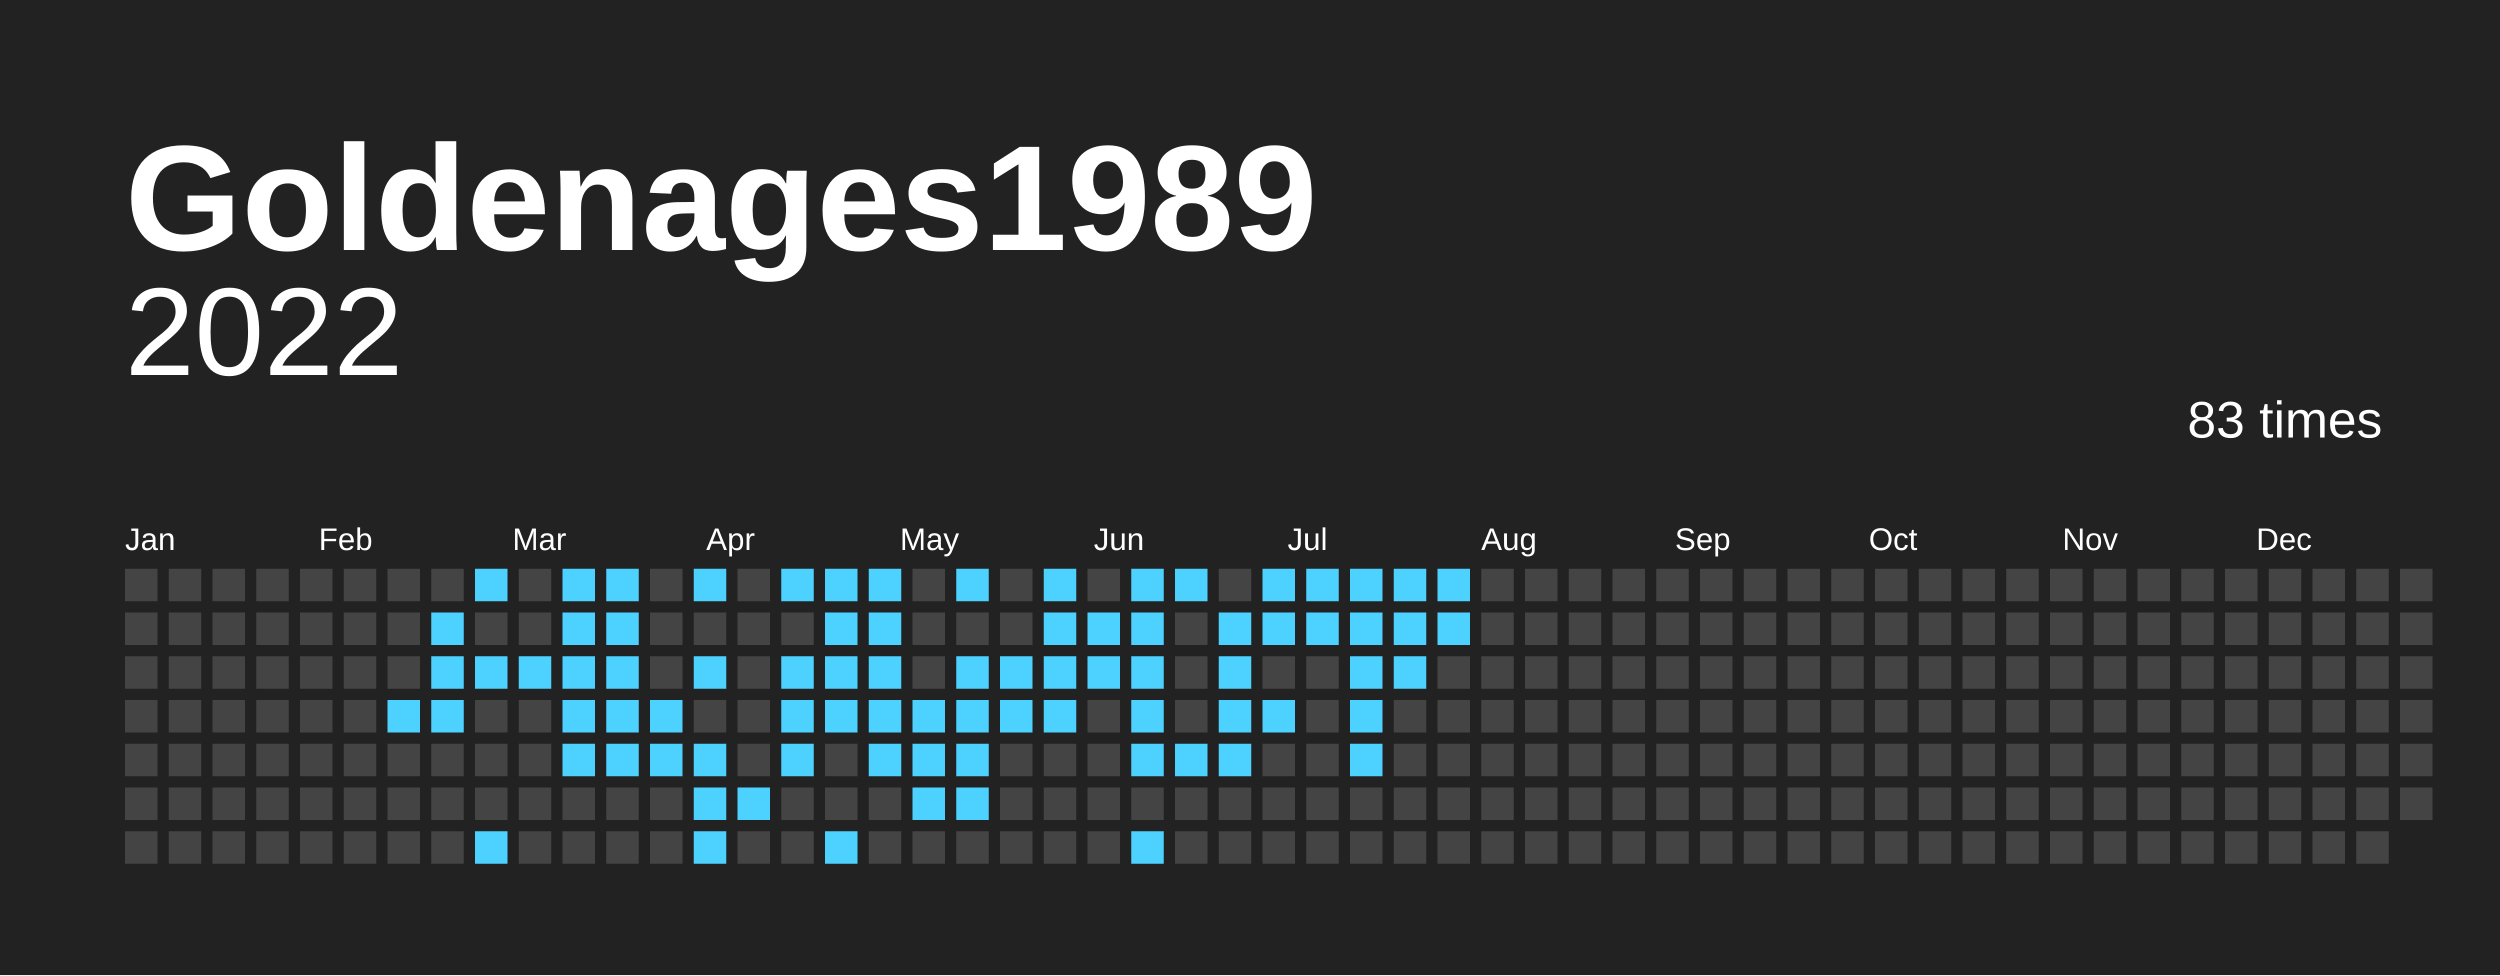
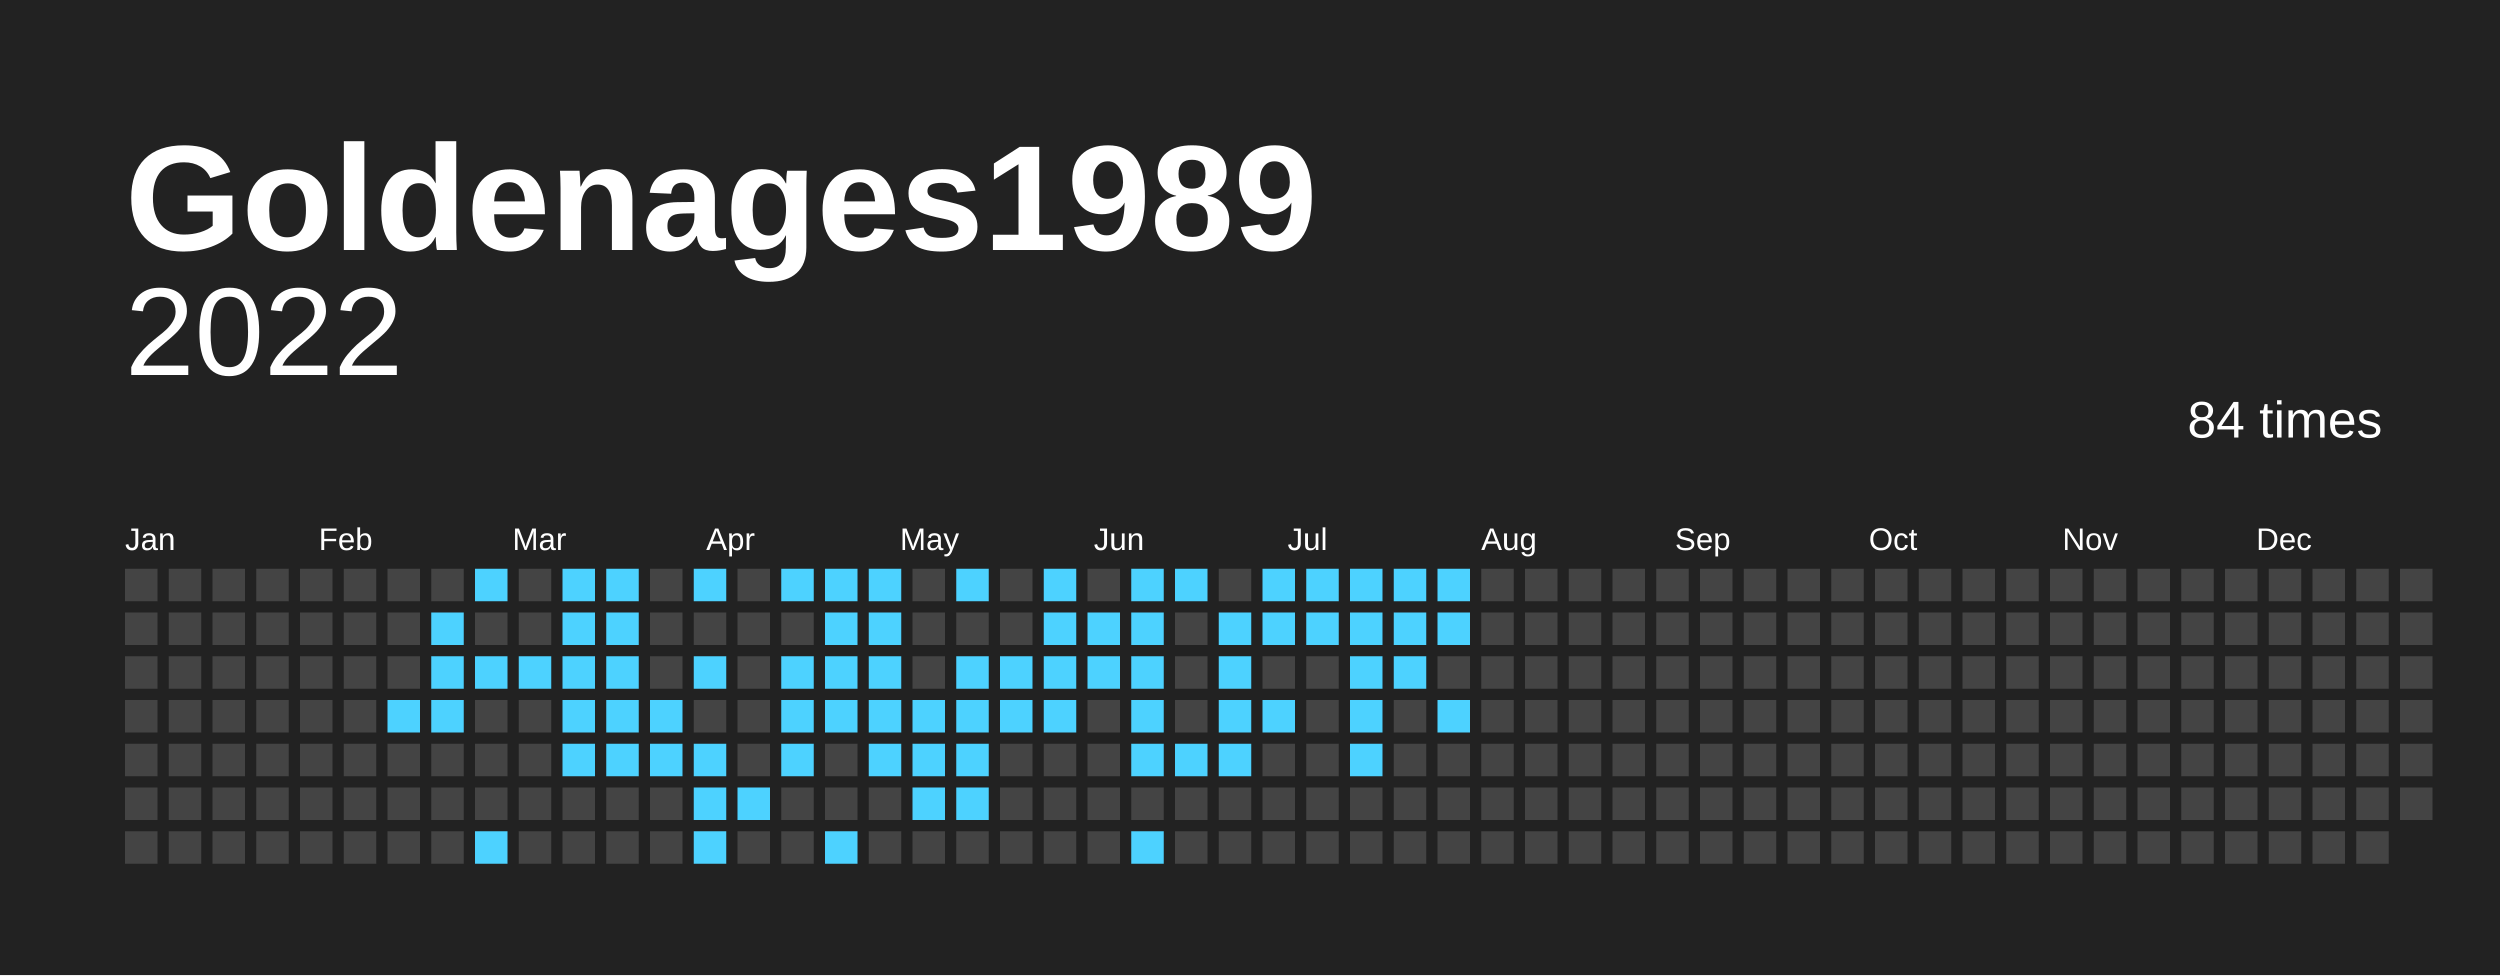
<svg xmlns="http://www.w3.org/2000/svg" baseProfile="full" height="78mm" version="1.1" viewBox="0,0,200,78" width="200mm">
  <defs />
  <rect fill="#222222" height="78" width="200" x="0" y="0" />
  <text fill="#FFFFFF" style="font-size:12px; font-family:Arial; font-weight:bold;" x="10" y="20">Goldenages1989</text>
  <text alignment-baseline="hanging" fill="#FFFFFF" style="font-size:10.0px; font-family:Arial;" x="10" y="30">2022</text>
-   <text alignment-baseline="hanging" fill="#FFFFFF" style="font-size:4.125px; font-family:Arial;" x="175" y="35">83 times</text>
+   <text alignment-baseline="hanging" fill="#FFFFFF" style="font-size:4.125px; font-family:Arial;" x="175" y="35">84 times</text>
  <text fill="#FFFFFF" style="font-size:2.5px; font-family:Arial" x="10.0" y="44">Jan</text>
  <text fill="#FFFFFF" style="font-size:2.5px; font-family:Arial" x="25.5" y="44">Feb</text>
  <text fill="#FFFFFF" style="font-size:2.5px; font-family:Arial" x="41.0" y="44">Mar</text>
  <text fill="#FFFFFF" style="font-size:2.5px; font-family:Arial" x="56.5" y="44">Apr</text>
  <text fill="#FFFFFF" style="font-size:2.5px; font-family:Arial" x="72.0" y="44">May</text>
  <text fill="#FFFFFF" style="font-size:2.5px; font-family:Arial" x="87.5" y="44">Jun</text>
  <text fill="#FFFFFF" style="font-size:2.5px; font-family:Arial" x="103.0" y="44">Jul</text>
  <text fill="#FFFFFF" style="font-size:2.5px; font-family:Arial" x="118.5" y="44">Aug</text>
  <text fill="#FFFFFF" style="font-size:2.5px; font-family:Arial" x="134.0" y="44">Sep</text>
  <text fill="#FFFFFF" style="font-size:2.5px; font-family:Arial" x="149.5" y="44">Oct</text>
  <text fill="#FFFFFF" style="font-size:2.5px; font-family:Arial" x="165.0" y="44">Nov</text>
  <text fill="#FFFFFF" style="font-size:2.5px; font-family:Arial" x="180.5" y="44">Dec</text>
  <rect fill="#444444" height="2.6" width="2.6" x="10.0" y="45.5" />
  <rect fill="#444444" height="2.6" width="2.6" x="10.0" y="49.0" />
  <rect fill="#444444" height="2.6" width="2.6" x="10.0" y="52.5" />
  <rect fill="#444444" height="2.6" width="2.6" x="10.0" y="56.0" />
  <rect fill="#444444" height="2.6" width="2.6" x="10.0" y="59.5" />
  <rect fill="#444444" height="2.6" width="2.6" x="10.0" y="63.0" />
  <rect fill="#444444" height="2.6" width="2.6" x="10.0" y="66.5" />
  <rect fill="#444444" height="2.6" width="2.6" x="13.5" y="45.5" />
  <rect fill="#444444" height="2.6" width="2.6" x="13.5" y="49.0" />
  <rect fill="#444444" height="2.6" width="2.6" x="13.5" y="52.5" />
  <rect fill="#444444" height="2.6" width="2.6" x="13.5" y="56.0" />
  <rect fill="#444444" height="2.6" width="2.6" x="13.5" y="59.5" />
  <rect fill="#444444" height="2.6" width="2.6" x="13.5" y="63.0" />
  <rect fill="#444444" height="2.6" width="2.6" x="13.5" y="66.5" />
  <rect fill="#444444" height="2.6" width="2.6" x="17.0" y="45.5" />
  <rect fill="#444444" height="2.6" width="2.6" x="17.0" y="49.0" />
  <rect fill="#444444" height="2.6" width="2.6" x="17.0" y="52.5" />
  <rect fill="#444444" height="2.6" width="2.6" x="17.0" y="56.0" />
  <rect fill="#444444" height="2.6" width="2.6" x="17.0" y="59.5" />
  <rect fill="#444444" height="2.6" width="2.6" x="17.0" y="63.0" />
  <rect fill="#444444" height="2.6" width="2.6" x="17.0" y="66.5" />
  <rect fill="#444444" height="2.6" width="2.6" x="20.5" y="45.5" />
  <rect fill="#444444" height="2.6" width="2.6" x="20.5" y="49.0" />
  <rect fill="#444444" height="2.6" width="2.6" x="20.5" y="52.5" />
  <rect fill="#444444" height="2.6" width="2.6" x="20.5" y="56.0" />
  <rect fill="#444444" height="2.6" width="2.6" x="20.5" y="59.5" />
  <rect fill="#444444" height="2.6" width="2.6" x="20.5" y="63.0" />
  <rect fill="#444444" height="2.6" width="2.6" x="20.5" y="66.5" />
  <rect fill="#444444" height="2.6" width="2.6" x="24.0" y="45.5" />
  <rect fill="#444444" height="2.6" width="2.6" x="24.0" y="49.0" />
  <rect fill="#444444" height="2.6" width="2.6" x="24.0" y="52.5" />
  <rect fill="#444444" height="2.6" width="2.6" x="24.0" y="56.0" />
  <rect fill="#444444" height="2.6" width="2.6" x="24.0" y="59.5" />
  <rect fill="#444444" height="2.6" width="2.6" x="24.0" y="63.0" />
  <rect fill="#444444" height="2.6" width="2.6" x="24.0" y="66.5" />
  <rect fill="#444444" height="2.6" width="2.6" x="27.5" y="45.5" />
  <rect fill="#444444" height="2.6" width="2.6" x="27.5" y="49.0" />
  <rect fill="#444444" height="2.6" width="2.6" x="27.5" y="52.5" />
  <rect fill="#444444" height="2.6" width="2.6" x="27.5" y="56.0" />
  <rect fill="#444444" height="2.6" width="2.6" x="27.5" y="59.5" />
  <rect fill="#444444" height="2.6" width="2.6" x="27.5" y="63.0" />
  <rect fill="#444444" height="2.6" width="2.6" x="27.5" y="66.5" />
  <rect fill="#444444" height="2.6" width="2.6" x="31.0" y="45.5" />
  <rect fill="#444444" height="2.6" width="2.6" x="31.0" y="49.0" />
  <rect fill="#444444" height="2.6" width="2.6" x="31.0" y="52.5" />
  <rect fill="#4DD2FF" height="2.6" width="2.6" x="31.0" y="56.0" />
  <rect fill="#444444" height="2.6" width="2.6" x="31.0" y="59.5" />
  <rect fill="#444444" height="2.6" width="2.6" x="31.0" y="63.0" />
  <rect fill="#444444" height="2.6" width="2.6" x="31.0" y="66.5" />
  <rect fill="#444444" height="2.6" width="2.6" x="34.5" y="45.5" />
  <rect fill="#4DD2FF" height="2.6" width="2.6" x="34.5" y="49.0" />
  <rect fill="#4DD2FF" height="2.6" width="2.6" x="34.5" y="52.5" />
  <rect fill="#4DD2FF" height="2.6" width="2.6" x="34.5" y="56.0" />
  <rect fill="#444444" height="2.6" width="2.6" x="34.5" y="59.5" />
  <rect fill="#444444" height="2.6" width="2.6" x="34.5" y="63.0" />
  <rect fill="#444444" height="2.6" width="2.6" x="34.5" y="66.5" />
  <rect fill="#4DD2FF" height="2.6" width="2.6" x="38.0" y="45.5" />
  <rect fill="#444444" height="2.6" width="2.6" x="38.0" y="49.0" />
  <rect fill="#4DD2FF" height="2.6" width="2.6" x="38.0" y="52.5" />
  <rect fill="#444444" height="2.6" width="2.6" x="38.0" y="56.0" />
  <rect fill="#444444" height="2.6" width="2.6" x="38.0" y="59.5" />
  <rect fill="#444444" height="2.6" width="2.6" x="38.0" y="63.0" />
  <rect fill="#4DD2FF" height="2.6" width="2.6" x="38.0" y="66.5" />
  <rect fill="#444444" height="2.6" width="2.6" x="41.5" y="45.5" />
  <rect fill="#444444" height="2.6" width="2.6" x="41.5" y="49.0" />
  <rect fill="#4DD2FF" height="2.6" width="2.6" x="41.5" y="52.5" />
  <rect fill="#444444" height="2.6" width="2.6" x="41.5" y="56.0" />
  <rect fill="#444444" height="2.6" width="2.6" x="41.5" y="59.5" />
  <rect fill="#444444" height="2.6" width="2.6" x="41.5" y="63.0" />
  <rect fill="#444444" height="2.6" width="2.6" x="41.5" y="66.5" />
  <rect fill="#4DD2FF" height="2.6" width="2.6" x="45.0" y="45.5" />
  <rect fill="#4DD2FF" height="2.6" width="2.6" x="45.0" y="49.0" />
  <rect fill="#4DD2FF" height="2.6" width="2.6" x="45.0" y="52.5" />
  <rect fill="#4DD2FF" height="2.6" width="2.6" x="45.0" y="56.0" />
  <rect fill="#4DD2FF" height="2.6" width="2.6" x="45.0" y="59.5" />
  <rect fill="#444444" height="2.6" width="2.6" x="45.0" y="63.0" />
  <rect fill="#444444" height="2.6" width="2.6" x="45.0" y="66.5" />
  <rect fill="#4DD2FF" height="2.6" width="2.6" x="48.5" y="45.5" />
  <rect fill="#4DD2FF" height="2.6" width="2.6" x="48.5" y="49.0" />
  <rect fill="#4DD2FF" height="2.6" width="2.6" x="48.5" y="52.5" />
  <rect fill="#4DD2FF" height="2.6" width="2.6" x="48.5" y="56.0" />
  <rect fill="#4DD2FF" height="2.6" width="2.6" x="48.5" y="59.5" />
  <rect fill="#444444" height="2.6" width="2.6" x="48.5" y="63.0" />
  <rect fill="#444444" height="2.6" width="2.6" x="48.5" y="66.5" />
  <rect fill="#444444" height="2.6" width="2.6" x="52.0" y="45.5" />
  <rect fill="#444444" height="2.6" width="2.6" x="52.0" y="49.0" />
  <rect fill="#444444" height="2.6" width="2.6" x="52.0" y="52.5" />
  <rect fill="#4DD2FF" height="2.6" width="2.6" x="52.0" y="56.0" />
  <rect fill="#4DD2FF" height="2.6" width="2.6" x="52.0" y="59.5" />
  <rect fill="#444444" height="2.6" width="2.6" x="52.0" y="63.0" />
  <rect fill="#444444" height="2.6" width="2.6" x="52.0" y="66.5" />
  <rect fill="#4DD2FF" height="2.6" width="2.6" x="55.5" y="45.5" />
  <rect fill="#444444" height="2.6" width="2.6" x="55.5" y="49.0" />
  <rect fill="#4DD2FF" height="2.6" width="2.6" x="55.5" y="52.5" />
  <rect fill="#444444" height="2.6" width="2.6" x="55.5" y="56.0" />
  <rect fill="#4DD2FF" height="2.6" width="2.6" x="55.5" y="59.5" />
  <rect fill="#4DD2FF" height="2.6" width="2.6" x="55.5" y="63.0" />
  <rect fill="#4DD2FF" height="2.6" width="2.6" x="55.5" y="66.5" />
  <rect fill="#444444" height="2.6" width="2.6" x="59.0" y="45.5" />
  <rect fill="#444444" height="2.6" width="2.6" x="59.0" y="49.0" />
  <rect fill="#444444" height="2.6" width="2.6" x="59.0" y="52.5" />
  <rect fill="#444444" height="2.6" width="2.6" x="59.0" y="56.0" />
  <rect fill="#444444" height="2.6" width="2.6" x="59.0" y="59.5" />
  <rect fill="#4DD2FF" height="2.6" width="2.6" x="59.0" y="63.0" />
  <rect fill="#444444" height="2.6" width="2.6" x="59.0" y="66.5" />
  <rect fill="#4DD2FF" height="2.6" width="2.6" x="62.5" y="45.5" />
  <rect fill="#444444" height="2.6" width="2.6" x="62.5" y="49.0" />
  <rect fill="#4DD2FF" height="2.6" width="2.6" x="62.5" y="52.5" />
  <rect fill="#4DD2FF" height="2.6" width="2.6" x="62.5" y="56.0" />
  <rect fill="#4DD2FF" height="2.6" width="2.6" x="62.5" y="59.5" />
  <rect fill="#444444" height="2.6" width="2.6" x="62.5" y="63.0" />
  <rect fill="#444444" height="2.6" width="2.6" x="62.5" y="66.5" />
  <rect fill="#4DD2FF" height="2.6" width="2.6" x="66.0" y="45.5" />
  <rect fill="#4DD2FF" height="2.6" width="2.6" x="66.0" y="49.0" />
  <rect fill="#4DD2FF" height="2.6" width="2.6" x="66.0" y="52.5" />
  <rect fill="#4DD2FF" height="2.6" width="2.6" x="66.0" y="56.0" />
  <rect fill="#444444" height="2.6" width="2.6" x="66.0" y="59.5" />
  <rect fill="#444444" height="2.6" width="2.6" x="66.0" y="63.0" />
  <rect fill="#4DD2FF" height="2.6" width="2.6" x="66.0" y="66.5" />
  <rect fill="#4DD2FF" height="2.6" width="2.6" x="69.5" y="45.5" />
  <rect fill="#4DD2FF" height="2.6" width="2.6" x="69.5" y="49.0" />
  <rect fill="#4DD2FF" height="2.6" width="2.6" x="69.5" y="52.5" />
  <rect fill="#4DD2FF" height="2.6" width="2.6" x="69.5" y="56.0" />
  <rect fill="#4DD2FF" height="2.6" width="2.6" x="69.5" y="59.5" />
  <rect fill="#444444" height="2.6" width="2.6" x="69.5" y="63.0" />
  <rect fill="#444444" height="2.6" width="2.6" x="69.5" y="66.5" />
  <rect fill="#444444" height="2.6" width="2.6" x="73.0" y="45.5" />
  <rect fill="#444444" height="2.6" width="2.6" x="73.0" y="49.0" />
  <rect fill="#444444" height="2.6" width="2.6" x="73.0" y="52.5" />
  <rect fill="#4DD2FF" height="2.6" width="2.6" x="73.0" y="56.0" />
  <rect fill="#4DD2FF" height="2.6" width="2.6" x="73.0" y="59.5" />
  <rect fill="#4DD2FF" height="2.6" width="2.6" x="73.0" y="63.0" />
  <rect fill="#444444" height="2.6" width="2.6" x="73.0" y="66.5" />
  <rect fill="#4DD2FF" height="2.6" width="2.6" x="76.5" y="45.5" />
  <rect fill="#444444" height="2.6" width="2.6" x="76.5" y="49.0" />
  <rect fill="#4DD2FF" height="2.6" width="2.6" x="76.5" y="52.5" />
  <rect fill="#4DD2FF" height="2.6" width="2.6" x="76.5" y="56.0" />
  <rect fill="#4DD2FF" height="2.6" width="2.6" x="76.5" y="59.5" />
  <rect fill="#4DD2FF" height="2.6" width="2.6" x="76.5" y="63.0" />
  <rect fill="#444444" height="2.6" width="2.6" x="76.5" y="66.5" />
  <rect fill="#444444" height="2.6" width="2.6" x="80.0" y="45.5" />
  <rect fill="#444444" height="2.6" width="2.6" x="80.0" y="49.0" />
  <rect fill="#4DD2FF" height="2.6" width="2.6" x="80.0" y="52.5" />
  <rect fill="#4DD2FF" height="2.6" width="2.6" x="80.0" y="56.0" />
  <rect fill="#444444" height="2.6" width="2.6" x="80.0" y="59.5" />
  <rect fill="#444444" height="2.6" width="2.6" x="80.0" y="63.0" />
  <rect fill="#444444" height="2.6" width="2.6" x="80.0" y="66.5" />
  <rect fill="#4DD2FF" height="2.6" width="2.6" x="83.5" y="45.5" />
  <rect fill="#4DD2FF" height="2.6" width="2.6" x="83.5" y="49.0" />
  <rect fill="#4DD2FF" height="2.6" width="2.6" x="83.5" y="52.5" />
  <rect fill="#4DD2FF" height="2.6" width="2.6" x="83.5" y="56.0" />
  <rect fill="#444444" height="2.6" width="2.6" x="83.5" y="59.5" />
  <rect fill="#444444" height="2.6" width="2.6" x="83.5" y="63.0" />
  <rect fill="#444444" height="2.6" width="2.6" x="83.5" y="66.5" />
  <rect fill="#444444" height="2.6" width="2.6" x="87.0" y="45.5" />
  <rect fill="#4DD2FF" height="2.6" width="2.6" x="87.0" y="49.0" />
  <rect fill="#4DD2FF" height="2.6" width="2.6" x="87.0" y="52.5" />
  <rect fill="#444444" height="2.6" width="2.6" x="87.0" y="56.0" />
  <rect fill="#444444" height="2.6" width="2.6" x="87.0" y="59.5" />
  <rect fill="#444444" height="2.6" width="2.6" x="87.0" y="63.0" />
  <rect fill="#444444" height="2.6" width="2.6" x="87.0" y="66.5" />
  <rect fill="#4DD2FF" height="2.6" width="2.6" x="90.5" y="45.5" />
  <rect fill="#4DD2FF" height="2.6" width="2.6" x="90.5" y="49.0" />
  <rect fill="#4DD2FF" height="2.6" width="2.6" x="90.5" y="52.5" />
  <rect fill="#4DD2FF" height="2.6" width="2.6" x="90.5" y="56.0" />
  <rect fill="#4DD2FF" height="2.6" width="2.6" x="90.5" y="59.5" />
  <rect fill="#444444" height="2.6" width="2.6" x="90.5" y="63.0" />
  <rect fill="#4DD2FF" height="2.6" width="2.6" x="90.5" y="66.5" />
  <rect fill="#4DD2FF" height="2.6" width="2.6" x="94.0" y="45.5" />
  <rect fill="#444444" height="2.6" width="2.6" x="94.0" y="49.0" />
  <rect fill="#444444" height="2.6" width="2.6" x="94.0" y="52.5" />
  <rect fill="#444444" height="2.6" width="2.6" x="94.0" y="56.0" />
  <rect fill="#4DD2FF" height="2.6" width="2.6" x="94.0" y="59.5" />
  <rect fill="#444444" height="2.6" width="2.6" x="94.0" y="63.0" />
  <rect fill="#444444" height="2.6" width="2.6" x="94.0" y="66.5" />
  <rect fill="#444444" height="2.6" width="2.6" x="97.5" y="45.5" />
  <rect fill="#4DD2FF" height="2.6" width="2.6" x="97.5" y="49.0" />
  <rect fill="#4DD2FF" height="2.6" width="2.6" x="97.5" y="52.5" />
  <rect fill="#4DD2FF" height="2.6" width="2.6" x="97.5" y="56.0" />
  <rect fill="#4DD2FF" height="2.6" width="2.6" x="97.5" y="59.5" />
  <rect fill="#444444" height="2.6" width="2.6" x="97.5" y="63.0" />
  <rect fill="#444444" height="2.6" width="2.6" x="97.5" y="66.5" />
  <rect fill="#4DD2FF" height="2.6" width="2.6" x="101.0" y="45.5" />
  <rect fill="#4DD2FF" height="2.6" width="2.6" x="101.0" y="49.0" />
  <rect fill="#444444" height="2.6" width="2.6" x="101.0" y="52.5" />
  <rect fill="#4DD2FF" height="2.6" width="2.6" x="101.0" y="56.0" />
  <rect fill="#444444" height="2.6" width="2.6" x="101.0" y="59.5" />
  <rect fill="#444444" height="2.6" width="2.6" x="101.0" y="63.0" />
  <rect fill="#444444" height="2.6" width="2.6" x="101.0" y="66.5" />
  <rect fill="#4DD2FF" height="2.6" width="2.6" x="104.5" y="45.5" />
  <rect fill="#4DD2FF" height="2.6" width="2.6" x="104.5" y="49.0" />
  <rect fill="#444444" height="2.6" width="2.6" x="104.5" y="52.5" />
  <rect fill="#444444" height="2.6" width="2.6" x="104.5" y="56.0" />
  <rect fill="#444444" height="2.6" width="2.6" x="104.5" y="59.5" />
  <rect fill="#444444" height="2.6" width="2.6" x="104.5" y="63.0" />
  <rect fill="#444444" height="2.6" width="2.6" x="104.5" y="66.5" />
  <rect fill="#4DD2FF" height="2.6" width="2.6" x="108.0" y="45.5" />
  <rect fill="#4DD2FF" height="2.6" width="2.6" x="108.0" y="49.0" />
  <rect fill="#4DD2FF" height="2.6" width="2.6" x="108.0" y="52.5" />
  <rect fill="#4DD2FF" height="2.6" width="2.6" x="108.0" y="56.0" />
  <rect fill="#4DD2FF" height="2.6" width="2.6" x="108.0" y="59.5" />
  <rect fill="#444444" height="2.6" width="2.6" x="108.0" y="63.0" />
  <rect fill="#444444" height="2.6" width="2.6" x="108.0" y="66.5" />
  <rect fill="#4DD2FF" height="2.6" width="2.6" x="111.5" y="45.5" />
  <rect fill="#4DD2FF" height="2.6" width="2.6" x="111.5" y="49.0" />
  <rect fill="#4DD2FF" height="2.6" width="2.6" x="111.5" y="52.5" />
  <rect fill="#444444" height="2.6" width="2.6" x="111.5" y="56.0" />
  <rect fill="#444444" height="2.6" width="2.6" x="111.5" y="59.5" />
  <rect fill="#444444" height="2.6" width="2.6" x="111.5" y="63.0" />
  <rect fill="#444444" height="2.6" width="2.6" x="111.5" y="66.5" />
  <rect fill="#4DD2FF" height="2.6" width="2.6" x="115.0" y="45.5" />
  <rect fill="#4DD2FF" height="2.6" width="2.6" x="115.0" y="49.0" />
  <rect fill="#444444" height="2.6" width="2.6" x="115.0" y="52.5" />
-   <rect fill="#444444" height="2.6" width="2.6" x="115.0" y="56.0" />
+   <rect fill="#4DD2FF" height="2.6" width="2.6" x="115.0" y="56.0" />
  <rect fill="#444444" height="2.6" width="2.6" x="115.0" y="59.5" />
  <rect fill="#444444" height="2.6" width="2.6" x="115.0" y="63.0" />
  <rect fill="#444444" height="2.6" width="2.6" x="115.0" y="66.5" />
  <rect fill="#444444" height="2.6" width="2.6" x="118.5" y="45.5" />
  <rect fill="#444444" height="2.6" width="2.6" x="118.5" y="49.0" />
  <rect fill="#444444" height="2.6" width="2.6" x="118.5" y="52.5" />
  <rect fill="#444444" height="2.6" width="2.6" x="118.5" y="56.0" />
  <rect fill="#444444" height="2.6" width="2.6" x="118.5" y="59.5" />
  <rect fill="#444444" height="2.6" width="2.6" x="118.5" y="63.0" />
  <rect fill="#444444" height="2.6" width="2.6" x="118.5" y="66.5" />
  <rect fill="#444444" height="2.6" width="2.6" x="122.0" y="45.5" />
  <rect fill="#444444" height="2.6" width="2.6" x="122.0" y="49.0" />
  <rect fill="#444444" height="2.6" width="2.6" x="122.0" y="52.5" />
  <rect fill="#444444" height="2.6" width="2.6" x="122.0" y="56.0" />
  <rect fill="#444444" height="2.6" width="2.6" x="122.0" y="59.5" />
  <rect fill="#444444" height="2.6" width="2.6" x="122.0" y="63.0" />
  <rect fill="#444444" height="2.6" width="2.6" x="122.0" y="66.5" />
  <rect fill="#444444" height="2.6" width="2.6" x="125.5" y="45.5" />
  <rect fill="#444444" height="2.6" width="2.6" x="125.5" y="49.0" />
  <rect fill="#444444" height="2.6" width="2.6" x="125.5" y="52.5" />
  <rect fill="#444444" height="2.6" width="2.6" x="125.5" y="56.0" />
  <rect fill="#444444" height="2.6" width="2.6" x="125.5" y="59.5" />
  <rect fill="#444444" height="2.6" width="2.6" x="125.5" y="63.0" />
  <rect fill="#444444" height="2.6" width="2.6" x="125.5" y="66.5" />
  <rect fill="#444444" height="2.6" width="2.6" x="129.0" y="45.5" />
  <rect fill="#444444" height="2.6" width="2.6" x="129.0" y="49.0" />
  <rect fill="#444444" height="2.6" width="2.6" x="129.0" y="52.5" />
  <rect fill="#444444" height="2.6" width="2.6" x="129.0" y="56.0" />
  <rect fill="#444444" height="2.6" width="2.6" x="129.0" y="59.5" />
  <rect fill="#444444" height="2.6" width="2.6" x="129.0" y="63.0" />
  <rect fill="#444444" height="2.6" width="2.6" x="129.0" y="66.5" />
  <rect fill="#444444" height="2.6" width="2.6" x="132.5" y="45.5" />
  <rect fill="#444444" height="2.6" width="2.6" x="132.5" y="49.0" />
  <rect fill="#444444" height="2.6" width="2.6" x="132.5" y="52.5" />
  <rect fill="#444444" height="2.6" width="2.6" x="132.5" y="56.0" />
  <rect fill="#444444" height="2.6" width="2.6" x="132.5" y="59.5" />
  <rect fill="#444444" height="2.6" width="2.6" x="132.5" y="63.0" />
  <rect fill="#444444" height="2.6" width="2.6" x="132.5" y="66.5" />
  <rect fill="#444444" height="2.6" width="2.6" x="136.0" y="45.5" />
  <rect fill="#444444" height="2.6" width="2.6" x="136.0" y="49.0" />
  <rect fill="#444444" height="2.6" width="2.6" x="136.0" y="52.5" />
  <rect fill="#444444" height="2.6" width="2.6" x="136.0" y="56.0" />
  <rect fill="#444444" height="2.6" width="2.6" x="136.0" y="59.5" />
  <rect fill="#444444" height="2.6" width="2.6" x="136.0" y="63.0" />
  <rect fill="#444444" height="2.6" width="2.6" x="136.0" y="66.5" />
  <rect fill="#444444" height="2.6" width="2.6" x="139.5" y="45.5" />
  <rect fill="#444444" height="2.6" width="2.6" x="139.5" y="49.0" />
  <rect fill="#444444" height="2.6" width="2.6" x="139.5" y="52.5" />
  <rect fill="#444444" height="2.6" width="2.6" x="139.5" y="56.0" />
  <rect fill="#444444" height="2.6" width="2.6" x="139.5" y="59.5" />
  <rect fill="#444444" height="2.6" width="2.6" x="139.5" y="63.0" />
  <rect fill="#444444" height="2.6" width="2.6" x="139.5" y="66.5" />
  <rect fill="#444444" height="2.6" width="2.6" x="143.0" y="45.5" />
  <rect fill="#444444" height="2.6" width="2.6" x="143.0" y="49.0" />
  <rect fill="#444444" height="2.6" width="2.6" x="143.0" y="52.5" />
  <rect fill="#444444" height="2.6" width="2.6" x="143.0" y="56.0" />
  <rect fill="#444444" height="2.6" width="2.6" x="143.0" y="59.5" />
  <rect fill="#444444" height="2.6" width="2.6" x="143.0" y="63.0" />
  <rect fill="#444444" height="2.6" width="2.6" x="143.0" y="66.5" />
  <rect fill="#444444" height="2.6" width="2.6" x="146.5" y="45.5" />
  <rect fill="#444444" height="2.6" width="2.6" x="146.5" y="49.0" />
  <rect fill="#444444" height="2.6" width="2.6" x="146.5" y="52.5" />
  <rect fill="#444444" height="2.6" width="2.6" x="146.5" y="56.0" />
  <rect fill="#444444" height="2.6" width="2.6" x="146.5" y="59.5" />
  <rect fill="#444444" height="2.6" width="2.6" x="146.5" y="63.0" />
  <rect fill="#444444" height="2.6" width="2.6" x="146.5" y="66.5" />
  <rect fill="#444444" height="2.6" width="2.6" x="150.0" y="45.5" />
  <rect fill="#444444" height="2.6" width="2.6" x="150.0" y="49.0" />
  <rect fill="#444444" height="2.6" width="2.6" x="150.0" y="52.5" />
  <rect fill="#444444" height="2.6" width="2.6" x="150.0" y="56.0" />
  <rect fill="#444444" height="2.6" width="2.6" x="150.0" y="59.5" />
  <rect fill="#444444" height="2.6" width="2.6" x="150.0" y="63.0" />
  <rect fill="#444444" height="2.6" width="2.6" x="150.0" y="66.5" />
  <rect fill="#444444" height="2.6" width="2.6" x="153.5" y="45.5" />
  <rect fill="#444444" height="2.6" width="2.6" x="153.5" y="49.0" />
  <rect fill="#444444" height="2.6" width="2.6" x="153.5" y="52.5" />
  <rect fill="#444444" height="2.6" width="2.6" x="153.5" y="56.0" />
  <rect fill="#444444" height="2.6" width="2.6" x="153.5" y="59.5" />
  <rect fill="#444444" height="2.6" width="2.6" x="153.5" y="63.0" />
  <rect fill="#444444" height="2.6" width="2.6" x="153.5" y="66.5" />
  <rect fill="#444444" height="2.6" width="2.6" x="157.0" y="45.5" />
  <rect fill="#444444" height="2.6" width="2.6" x="157.0" y="49.0" />
  <rect fill="#444444" height="2.6" width="2.6" x="157.0" y="52.5" />
  <rect fill="#444444" height="2.6" width="2.6" x="157.0" y="56.0" />
  <rect fill="#444444" height="2.6" width="2.6" x="157.0" y="59.5" />
  <rect fill="#444444" height="2.6" width="2.6" x="157.0" y="63.0" />
  <rect fill="#444444" height="2.6" width="2.6" x="157.0" y="66.5" />
  <rect fill="#444444" height="2.6" width="2.6" x="160.5" y="45.5" />
  <rect fill="#444444" height="2.6" width="2.6" x="160.5" y="49.0" />
  <rect fill="#444444" height="2.6" width="2.6" x="160.5" y="52.5" />
  <rect fill="#444444" height="2.6" width="2.6" x="160.5" y="56.0" />
  <rect fill="#444444" height="2.6" width="2.6" x="160.5" y="59.5" />
  <rect fill="#444444" height="2.6" width="2.6" x="160.5" y="63.0" />
  <rect fill="#444444" height="2.6" width="2.6" x="160.5" y="66.5" />
  <rect fill="#444444" height="2.6" width="2.6" x="164.0" y="45.5" />
  <rect fill="#444444" height="2.6" width="2.6" x="164.0" y="49.0" />
  <rect fill="#444444" height="2.6" width="2.6" x="164.0" y="52.5" />
  <rect fill="#444444" height="2.6" width="2.6" x="164.0" y="56.0" />
  <rect fill="#444444" height="2.6" width="2.6" x="164.0" y="59.5" />
  <rect fill="#444444" height="2.6" width="2.6" x="164.0" y="63.0" />
  <rect fill="#444444" height="2.6" width="2.6" x="164.0" y="66.5" />
  <rect fill="#444444" height="2.6" width="2.6" x="167.5" y="45.5" />
  <rect fill="#444444" height="2.6" width="2.6" x="167.5" y="49.0" />
  <rect fill="#444444" height="2.6" width="2.6" x="167.5" y="52.5" />
  <rect fill="#444444" height="2.6" width="2.6" x="167.5" y="56.0" />
  <rect fill="#444444" height="2.6" width="2.6" x="167.5" y="59.5" />
  <rect fill="#444444" height="2.6" width="2.6" x="167.5" y="63.0" />
  <rect fill="#444444" height="2.6" width="2.6" x="167.5" y="66.5" />
  <rect fill="#444444" height="2.6" width="2.6" x="171.0" y="45.5" />
  <rect fill="#444444" height="2.6" width="2.6" x="171.0" y="49.0" />
  <rect fill="#444444" height="2.6" width="2.6" x="171.0" y="52.5" />
  <rect fill="#444444" height="2.6" width="2.6" x="171.0" y="56.0" />
  <rect fill="#444444" height="2.6" width="2.6" x="171.0" y="59.5" />
  <rect fill="#444444" height="2.6" width="2.6" x="171.0" y="63.0" />
  <rect fill="#444444" height="2.6" width="2.6" x="171.0" y="66.5" />
  <rect fill="#444444" height="2.6" width="2.6" x="174.5" y="45.5" />
  <rect fill="#444444" height="2.6" width="2.6" x="174.5" y="49.0" />
  <rect fill="#444444" height="2.6" width="2.6" x="174.5" y="52.5" />
  <rect fill="#444444" height="2.6" width="2.6" x="174.5" y="56.0" />
  <rect fill="#444444" height="2.6" width="2.6" x="174.5" y="59.5" />
  <rect fill="#444444" height="2.6" width="2.6" x="174.5" y="63.0" />
  <rect fill="#444444" height="2.6" width="2.6" x="174.5" y="66.5" />
  <rect fill="#444444" height="2.6" width="2.6" x="178.0" y="45.5" />
  <rect fill="#444444" height="2.6" width="2.6" x="178.0" y="49.0" />
  <rect fill="#444444" height="2.6" width="2.6" x="178.0" y="52.5" />
  <rect fill="#444444" height="2.6" width="2.6" x="178.0" y="56.0" />
  <rect fill="#444444" height="2.6" width="2.6" x="178.0" y="59.5" />
  <rect fill="#444444" height="2.6" width="2.6" x="178.0" y="63.0" />
  <rect fill="#444444" height="2.6" width="2.6" x="178.0" y="66.5" />
  <rect fill="#444444" height="2.6" width="2.6" x="181.5" y="45.5" />
  <rect fill="#444444" height="2.6" width="2.6" x="181.5" y="49.0" />
  <rect fill="#444444" height="2.6" width="2.6" x="181.5" y="52.5" />
  <rect fill="#444444" height="2.6" width="2.6" x="181.5" y="56.0" />
  <rect fill="#444444" height="2.6" width="2.6" x="181.5" y="59.5" />
  <rect fill="#444444" height="2.6" width="2.6" x="181.5" y="63.0" />
  <rect fill="#444444" height="2.6" width="2.6" x="181.5" y="66.5" />
  <rect fill="#444444" height="2.6" width="2.6" x="185.0" y="45.5" />
  <rect fill="#444444" height="2.6" width="2.6" x="185.0" y="49.0" />
  <rect fill="#444444" height="2.6" width="2.6" x="185.0" y="52.5" />
  <rect fill="#444444" height="2.6" width="2.6" x="185.0" y="56.0" />
  <rect fill="#444444" height="2.6" width="2.6" x="185.0" y="59.5" />
  <rect fill="#444444" height="2.6" width="2.6" x="185.0" y="63.0" />
  <rect fill="#444444" height="2.6" width="2.6" x="185.0" y="66.5" />
  <rect fill="#444444" height="2.6" width="2.6" x="188.5" y="45.5" />
  <rect fill="#444444" height="2.6" width="2.6" x="188.5" y="49.0" />
  <rect fill="#444444" height="2.6" width="2.6" x="188.5" y="52.5" />
  <rect fill="#444444" height="2.6" width="2.6" x="188.5" y="56.0" />
  <rect fill="#444444" height="2.6" width="2.6" x="188.5" y="59.5" />
  <rect fill="#444444" height="2.6" width="2.6" x="188.5" y="63.0" />
  <rect fill="#444444" height="2.6" width="2.6" x="188.5" y="66.5" />
  <rect fill="#444444" height="2.6" width="2.6" x="192.0" y="45.5" />
  <rect fill="#444444" height="2.6" width="2.6" x="192.0" y="49.0" />
  <rect fill="#444444" height="2.6" width="2.6" x="192.0" y="52.5" />
  <rect fill="#444444" height="2.6" width="2.6" x="192.0" y="56.0" />
  <rect fill="#444444" height="2.6" width="2.6" x="192.0" y="59.5" />
  <rect fill="#444444" height="2.6" width="2.6" x="192.0" y="63.0" />
</svg>
